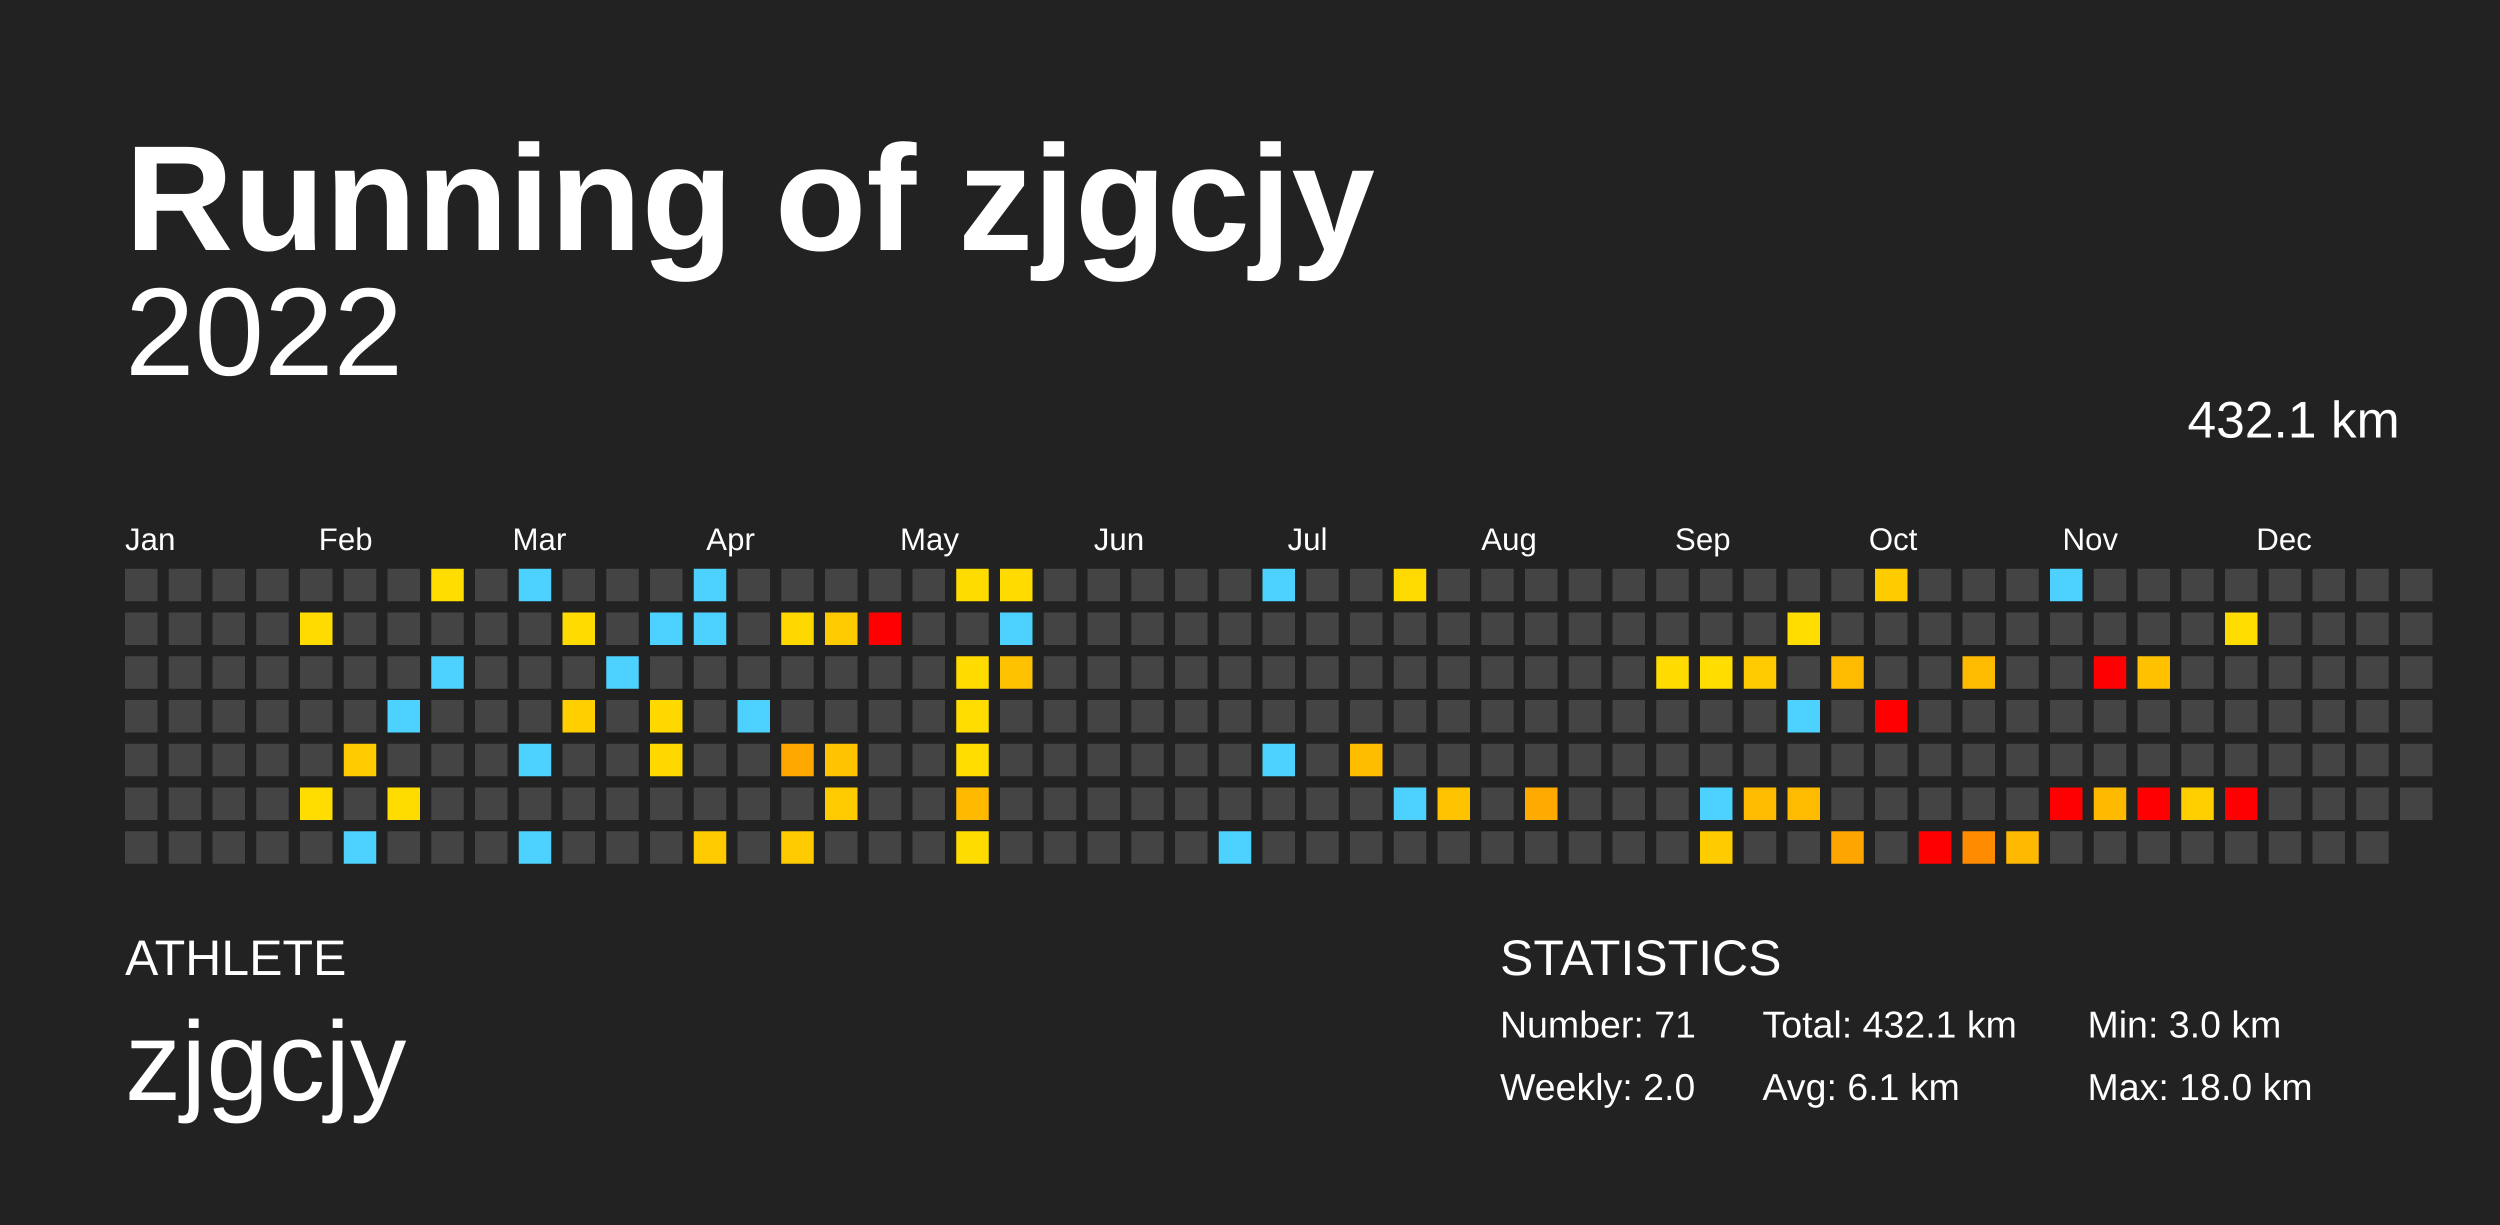
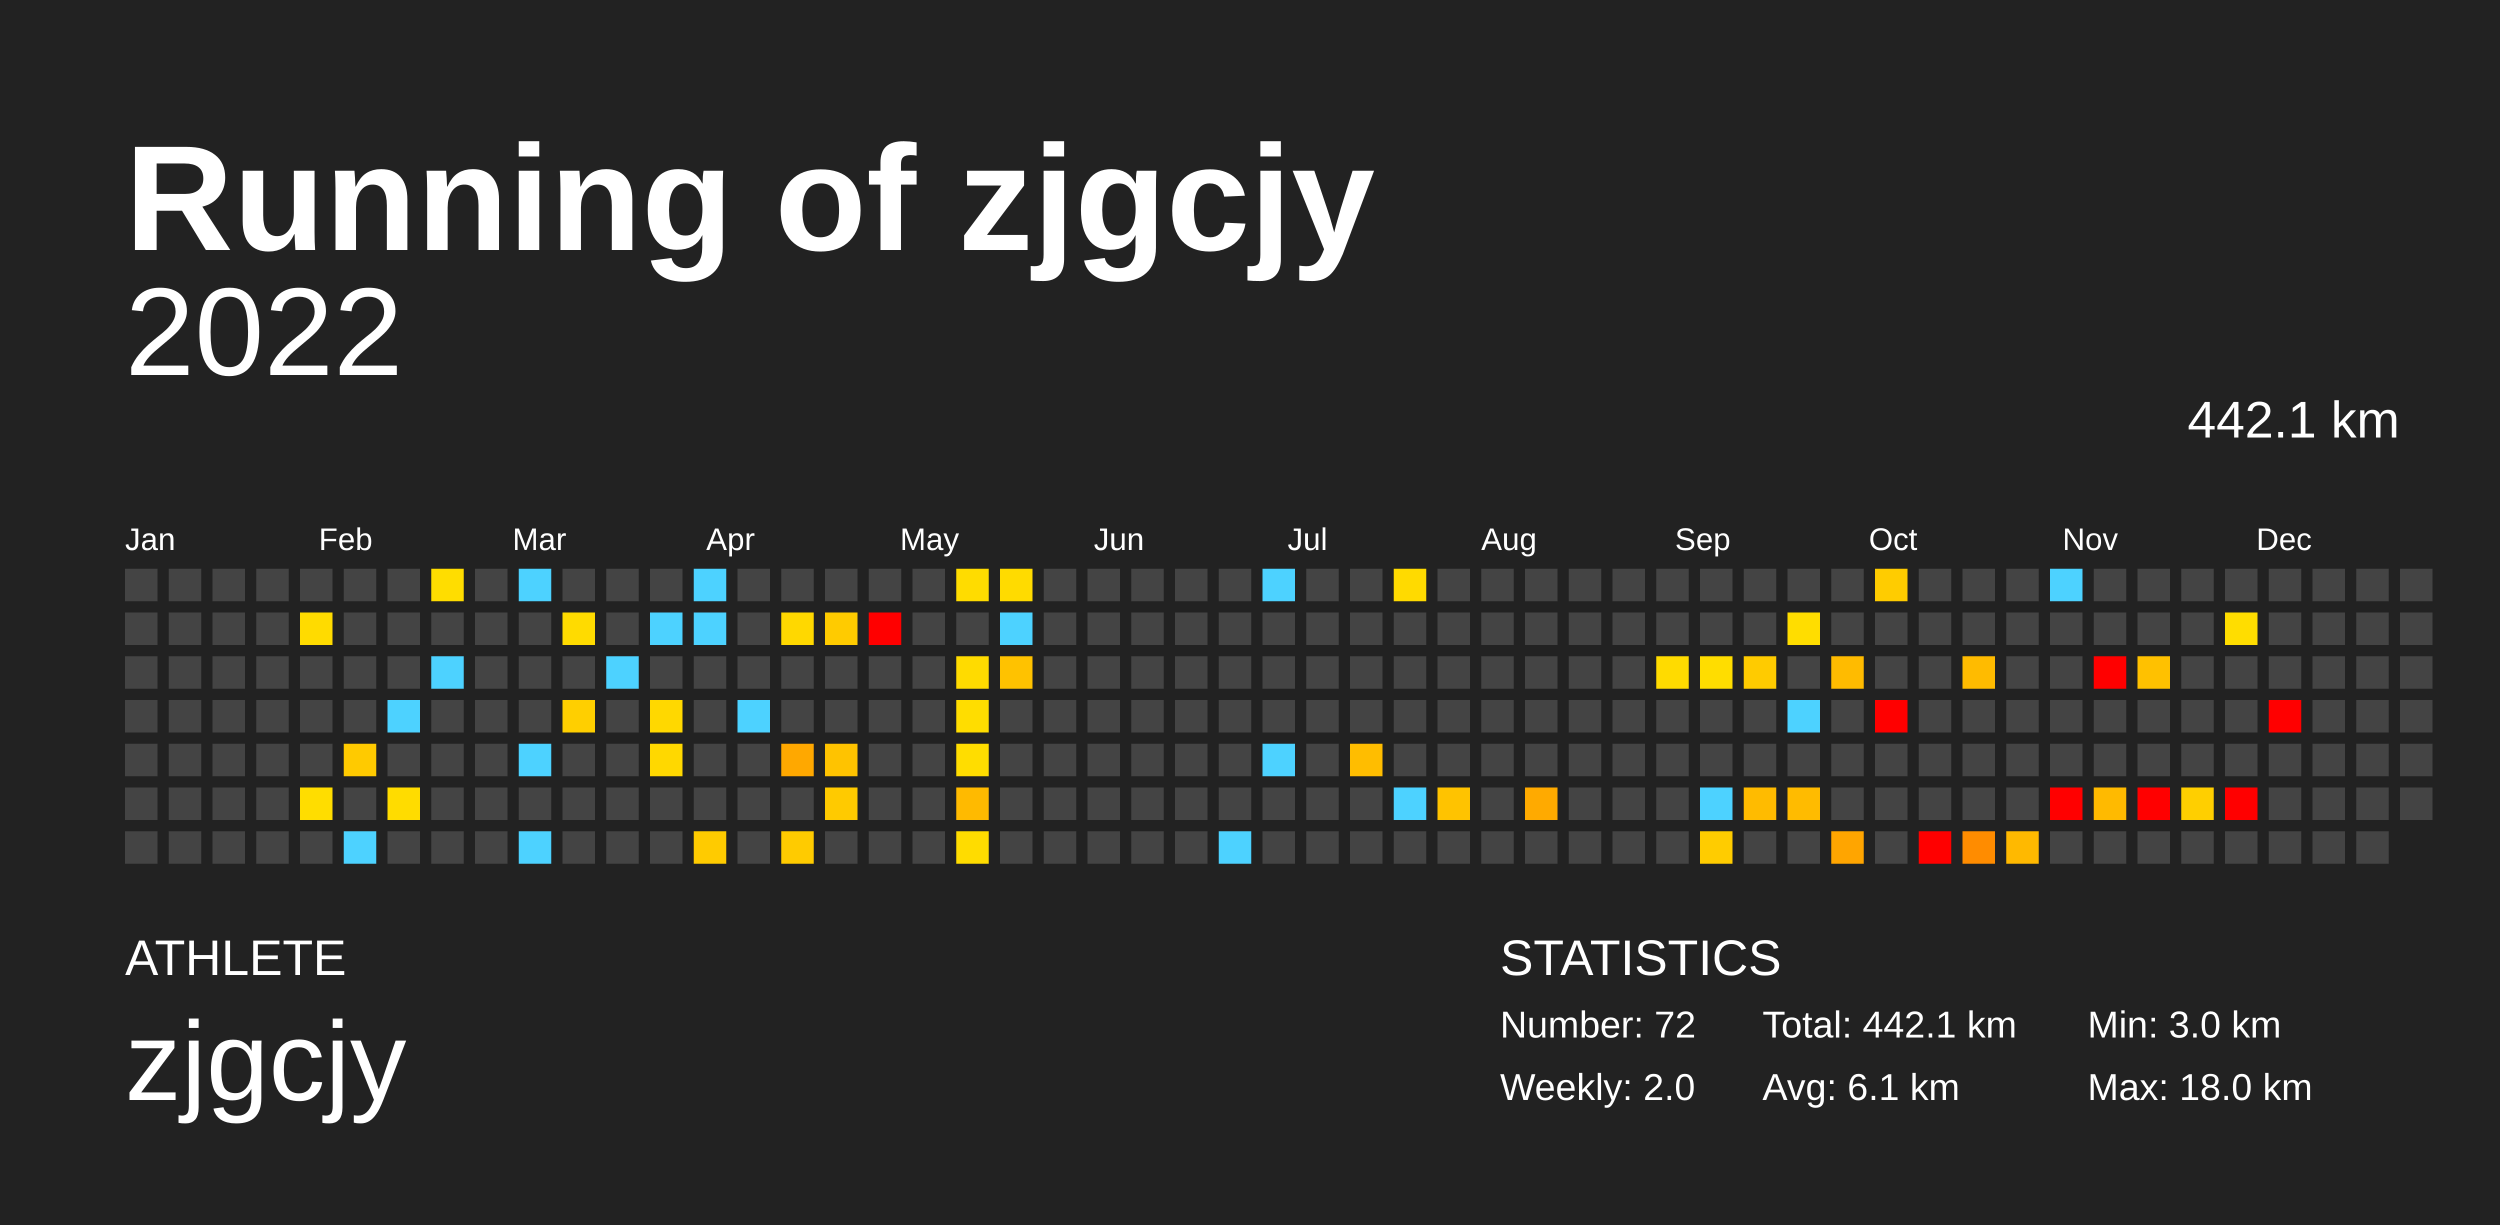
<svg xmlns="http://www.w3.org/2000/svg" baseProfile="full" height="98mm" version="1.1" viewBox="0,0,200,98" width="200mm">
  <defs />
  <rect fill="#222222" height="98" width="200" x="0" y="0" />
  <text fill="#FFFFFF" style="font-size:12px; font-family:Arial; font-weight:bold;" x="10" y="20">Running of zjgcjy</text>
  <text fill="#FFFFFF" style="font-size:4px; font-family:Arial" x="10" y="78">ATHLETE</text>
  <text fill="#FFFFFF" style="font-size:9px; font-family:Arial" x="10" y="88">zjgcjy</text>
  <text fill="#FFFFFF" style="font-size:4px; font-family:Arial" x="120" y="78">STATISTICS</text>
-   <text fill="#FFFFFF" style="font-size:3px; font-family:Arial" x="120" y="83">Number: 71</text>
+   <text fill="#FFFFFF" style="font-size:3px; font-family:Arial" x="120" y="83">Number: 72</text>
  <text fill="#FFFFFF" style="font-size:3px; font-family:Arial" x="120" y="88">Weekly: 2.0</text>
-   <text fill="#FFFFFF" style="font-size:3px; font-family:Arial" x="141" y="83">Total: 432.1 km</text>
+   <text fill="#FFFFFF" style="font-size:3px; font-family:Arial" x="141" y="83">Total: 442.1 km</text>
  <text fill="#FFFFFF" style="font-size:3px; font-family:Arial" x="141" y="88">Avg: 6.1 km</text>
  <text fill="#FFFFFF" style="font-size:3px; font-family:Arial" x="167" y="83">Min: 3.0 km</text>
  <text fill="#FFFFFF" style="font-size:3px; font-family:Arial" x="167" y="88">Max: 18.0 km</text>
  <text alignment-baseline="hanging" fill="#FFFFFF" style="font-size:10.0px; font-family:Arial;" x="10" y="30">2022</text>
-   <text alignment-baseline="hanging" fill="#FFFFFF" style="font-size:4.125px; font-family:Arial;" x="175" y="35">432.1 km</text>
+   <text alignment-baseline="hanging" fill="#FFFFFF" style="font-size:4.125px; font-family:Arial;" x="175" y="35">442.1 km</text>
  <text fill="#FFFFFF" style="font-size:2.5px; font-family:Arial" x="10.0" y="44">Jan</text>
  <text fill="#FFFFFF" style="font-size:2.5px; font-family:Arial" x="25.5" y="44">Feb</text>
  <text fill="#FFFFFF" style="font-size:2.5px; font-family:Arial" x="41.0" y="44">Mar</text>
  <text fill="#FFFFFF" style="font-size:2.5px; font-family:Arial" x="56.5" y="44">Apr</text>
  <text fill="#FFFFFF" style="font-size:2.5px; font-family:Arial" x="72.0" y="44">May</text>
  <text fill="#FFFFFF" style="font-size:2.5px; font-family:Arial" x="87.5" y="44">Jun</text>
  <text fill="#FFFFFF" style="font-size:2.5px; font-family:Arial" x="103.0" y="44">Jul</text>
  <text fill="#FFFFFF" style="font-size:2.5px; font-family:Arial" x="118.5" y="44">Aug</text>
  <text fill="#FFFFFF" style="font-size:2.5px; font-family:Arial" x="134.0" y="44">Sep</text>
  <text fill="#FFFFFF" style="font-size:2.5px; font-family:Arial" x="149.5" y="44">Oct</text>
  <text fill="#FFFFFF" style="font-size:2.5px; font-family:Arial" x="165.0" y="44">Nov</text>
  <text fill="#FFFFFF" style="font-size:2.5px; font-family:Arial" x="180.5" y="44">Dec</text>
  <rect fill="#444444" height="2.6" width="2.6" x="10.0" y="45.5" />
  <rect fill="#444444" height="2.6" width="2.6" x="10.0" y="49.0" />
  <rect fill="#444444" height="2.6" width="2.6" x="10.0" y="52.5" />
  <rect fill="#444444" height="2.6" width="2.6" x="10.0" y="56.0" />
  <rect fill="#444444" height="2.6" width="2.6" x="10.0" y="59.5" />
  <rect fill="#444444" height="2.6" width="2.6" x="10.0" y="63.0" />
  <rect fill="#444444" height="2.6" width="2.6" x="10.0" y="66.5" />
  <rect fill="#444444" height="2.6" width="2.6" x="13.5" y="45.5" />
  <rect fill="#444444" height="2.6" width="2.6" x="13.5" y="49.0" />
  <rect fill="#444444" height="2.6" width="2.6" x="13.5" y="52.5" />
  <rect fill="#444444" height="2.6" width="2.6" x="13.5" y="56.0" />
  <rect fill="#444444" height="2.6" width="2.6" x="13.5" y="59.5" />
  <rect fill="#444444" height="2.6" width="2.6" x="13.5" y="63.0" />
  <rect fill="#444444" height="2.6" width="2.6" x="13.5" y="66.5" />
  <rect fill="#444444" height="2.6" width="2.6" x="17.0" y="45.5" />
  <rect fill="#444444" height="2.6" width="2.6" x="17.0" y="49.0" />
  <rect fill="#444444" height="2.6" width="2.6" x="17.0" y="52.5" />
  <rect fill="#444444" height="2.6" width="2.6" x="17.0" y="56.0" />
  <rect fill="#444444" height="2.6" width="2.6" x="17.0" y="59.5" />
  <rect fill="#444444" height="2.6" width="2.6" x="17.0" y="63.0" />
  <rect fill="#444444" height="2.6" width="2.6" x="17.0" y="66.5" />
  <rect fill="#444444" height="2.6" width="2.6" x="20.5" y="45.5" />
  <rect fill="#444444" height="2.6" width="2.6" x="20.5" y="49.0" />
  <rect fill="#444444" height="2.6" width="2.6" x="20.5" y="52.5" />
  <rect fill="#444444" height="2.6" width="2.6" x="20.5" y="56.0" />
  <rect fill="#444444" height="2.6" width="2.6" x="20.5" y="59.5" />
  <rect fill="#444444" height="2.6" width="2.6" x="20.5" y="63.0" />
  <rect fill="#444444" height="2.6" width="2.6" x="20.5" y="66.5" />
  <rect fill="#444444" height="2.6" width="2.6" x="24.0" y="45.5" />
  <rect fill="#ffdb00" height="2.6" width="2.6" x="24.0" y="49.0" />
  <rect fill="#444444" height="2.6" width="2.6" x="24.0" y="52.5" />
  <rect fill="#444444" height="2.6" width="2.6" x="24.0" y="56.0" />
  <rect fill="#444444" height="2.6" width="2.6" x="24.0" y="59.5" />
  <rect fill="#ffdd00" height="2.6" width="2.6" x="24.0" y="63.0" />
  <rect fill="#444444" height="2.6" width="2.6" x="24.0" y="66.5" />
  <rect fill="#444444" height="2.6" width="2.6" x="27.5" y="45.5" />
  <rect fill="#444444" height="2.6" width="2.6" x="27.5" y="49.0" />
  <rect fill="#444444" height="2.6" width="2.6" x="27.5" y="52.5" />
  <rect fill="#444444" height="2.6" width="2.6" x="27.5" y="56.0" />
  <rect fill="#ffca00" height="2.6" width="2.6" x="27.5" y="59.5" />
  <rect fill="#444444" height="2.6" width="2.6" x="27.5" y="63.0" />
  <rect fill="#4dd2ff" height="2.6" width="2.6" x="27.5" y="66.5" />
  <rect fill="#444444" height="2.6" width="2.6" x="31.0" y="45.5" />
  <rect fill="#444444" height="2.6" width="2.6" x="31.0" y="49.0" />
  <rect fill="#444444" height="2.6" width="2.6" x="31.0" y="52.5" />
  <rect fill="#4dd2ff" height="2.6" width="2.6" x="31.0" y="56.0" />
  <rect fill="#444444" height="2.6" width="2.6" x="31.0" y="59.5" />
  <rect fill="#ffdc00" height="2.6" width="2.6" x="31.0" y="63.0" />
  <rect fill="#444444" height="2.6" width="2.6" x="31.0" y="66.5" />
  <rect fill="#ffdd00" height="2.6" width="2.6" x="34.5" y="45.5" />
  <rect fill="#444444" height="2.6" width="2.6" x="34.5" y="49.0" />
  <rect fill="#4dd2ff" height="2.6" width="2.6" x="34.5" y="52.5" />
  <rect fill="#444444" height="2.6" width="2.6" x="34.5" y="56.0" />
  <rect fill="#444444" height="2.6" width="2.6" x="34.5" y="59.5" />
  <rect fill="#444444" height="2.6" width="2.6" x="34.5" y="63.0" />
  <rect fill="#444444" height="2.6" width="2.6" x="34.5" y="66.5" />
  <rect fill="#444444" height="2.6" width="2.6" x="38.0" y="45.5" />
  <rect fill="#444444" height="2.6" width="2.6" x="38.0" y="49.0" />
  <rect fill="#444444" height="2.6" width="2.6" x="38.0" y="52.5" />
  <rect fill="#444444" height="2.6" width="2.6" x="38.0" y="56.0" />
  <rect fill="#444444" height="2.6" width="2.6" x="38.0" y="59.5" />
  <rect fill="#444444" height="2.6" width="2.6" x="38.0" y="63.0" />
  <rect fill="#444444" height="2.6" width="2.6" x="38.0" y="66.5" />
  <rect fill="#4dd2ff" height="2.6" width="2.6" x="41.5" y="45.5" />
  <rect fill="#444444" height="2.6" width="2.6" x="41.5" y="49.0" />
  <rect fill="#444444" height="2.6" width="2.6" x="41.5" y="52.5" />
  <rect fill="#444444" height="2.6" width="2.6" x="41.5" y="56.0" />
  <rect fill="#4dd2ff" height="2.6" width="2.6" x="41.5" y="59.5" />
  <rect fill="#444444" height="2.6" width="2.6" x="41.5" y="63.0" />
  <rect fill="#4dd2ff" height="2.6" width="2.6" x="41.5" y="66.5" />
  <rect fill="#444444" height="2.6" width="2.6" x="45.0" y="45.5" />
  <rect fill="#ffdb00" height="2.6" width="2.6" x="45.0" y="49.0" />
  <rect fill="#444444" height="2.6" width="2.6" x="45.0" y="52.5" />
  <rect fill="#ffcf00" height="2.6" width="2.6" x="45.0" y="56.0" />
  <rect fill="#444444" height="2.6" width="2.6" x="45.0" y="59.5" />
  <rect fill="#444444" height="2.6" width="2.6" x="45.0" y="63.0" />
  <rect fill="#444444" height="2.6" width="2.6" x="45.0" y="66.5" />
  <rect fill="#444444" height="2.6" width="2.6" x="48.5" y="45.5" />
  <rect fill="#444444" height="2.6" width="2.6" x="48.5" y="49.0" />
  <rect fill="#4dd2ff" height="2.6" width="2.6" x="48.5" y="52.5" />
  <rect fill="#444444" height="2.6" width="2.6" x="48.5" y="56.0" />
  <rect fill="#444444" height="2.6" width="2.6" x="48.5" y="59.5" />
  <rect fill="#444444" height="2.6" width="2.6" x="48.5" y="63.0" />
  <rect fill="#444444" height="2.6" width="2.6" x="48.5" y="66.5" />
  <rect fill="#444444" height="2.6" width="2.6" x="52.0" y="45.5" />
  <rect fill="#4dd2ff" height="2.6" width="2.6" x="52.0" y="49.0" />
  <rect fill="#444444" height="2.6" width="2.6" x="52.0" y="52.5" />
  <rect fill="#ffd800" height="2.6" width="2.6" x="52.0" y="56.0" />
  <rect fill="#ffd800" height="2.6" width="2.6" x="52.0" y="59.5" />
  <rect fill="#444444" height="2.6" width="2.6" x="52.0" y="63.0" />
  <rect fill="#444444" height="2.6" width="2.6" x="52.0" y="66.5" />
  <rect fill="#4dd2ff" height="2.6" width="2.6" x="55.5" y="45.5" />
  <rect fill="#4dd2ff" height="2.6" width="2.6" x="55.5" y="49.0" />
  <rect fill="#444444" height="2.6" width="2.6" x="55.5" y="52.5" />
  <rect fill="#444444" height="2.6" width="2.6" x="55.5" y="56.0" />
  <rect fill="#444444" height="2.6" width="2.6" x="55.5" y="59.5" />
  <rect fill="#444444" height="2.6" width="2.6" x="55.5" y="63.0" />
  <rect fill="#ffcb00" height="2.6" width="2.6" x="55.5" y="66.5" />
  <rect fill="#444444" height="2.6" width="2.6" x="59.0" y="45.5" />
  <rect fill="#444444" height="2.6" width="2.6" x="59.0" y="49.0" />
  <rect fill="#444444" height="2.6" width="2.6" x="59.0" y="52.5" />
  <rect fill="#4dd2ff" height="2.6" width="2.6" x="59.0" y="56.0" />
  <rect fill="#444444" height="2.6" width="2.6" x="59.0" y="59.5" />
  <rect fill="#444444" height="2.6" width="2.6" x="59.0" y="63.0" />
  <rect fill="#444444" height="2.6" width="2.6" x="59.0" y="66.5" />
  <rect fill="#444444" height="2.6" width="2.6" x="62.5" y="45.5" />
  <rect fill="#ffd800" height="2.6" width="2.6" x="62.5" y="49.0" />
  <rect fill="#444444" height="2.6" width="2.6" x="62.5" y="52.5" />
  <rect fill="#444444" height="2.6" width="2.6" x="62.5" y="56.0" />
  <rect fill="#ffa800" height="2.6" width="2.6" x="62.5" y="59.5" />
  <rect fill="#444444" height="2.6" width="2.6" x="62.5" y="63.0" />
  <rect fill="#ffcb00" height="2.6" width="2.6" x="62.5" y="66.5" />
  <rect fill="#444444" height="2.6" width="2.6" x="66.0" y="45.5" />
  <rect fill="#ffcb00" height="2.6" width="2.6" x="66.0" y="49.0" />
  <rect fill="#444444" height="2.6" width="2.6" x="66.0" y="52.5" />
  <rect fill="#444444" height="2.6" width="2.6" x="66.0" y="56.0" />
  <rect fill="#ffc300" height="2.6" width="2.6" x="66.0" y="59.5" />
  <rect fill="#ffca00" height="2.6" width="2.6" x="66.0" y="63.0" />
  <rect fill="#444444" height="2.6" width="2.6" x="66.0" y="66.5" />
  <rect fill="#444444" height="2.6" width="2.6" x="69.5" y="45.5" />
  <rect fill="red" height="2.6" width="2.6" x="69.5" y="49.0" />
  <rect fill="#444444" height="2.6" width="2.6" x="69.5" y="52.5" />
  <rect fill="#444444" height="2.6" width="2.6" x="69.5" y="56.0" />
  <rect fill="#444444" height="2.6" width="2.6" x="69.5" y="59.5" />
  <rect fill="#444444" height="2.6" width="2.6" x="69.5" y="63.0" />
  <rect fill="#444444" height="2.6" width="2.6" x="69.5" y="66.5" />
  <rect fill="#444444" height="2.6" width="2.6" x="73.0" y="45.5" />
  <rect fill="#444444" height="2.6" width="2.6" x="73.0" y="49.0" />
  <rect fill="#444444" height="2.6" width="2.6" x="73.0" y="52.5" />
  <rect fill="#444444" height="2.6" width="2.6" x="73.0" y="56.0" />
  <rect fill="#444444" height="2.6" width="2.6" x="73.0" y="59.5" />
  <rect fill="#444444" height="2.6" width="2.6" x="73.0" y="63.0" />
  <rect fill="#444444" height="2.6" width="2.6" x="73.0" y="66.5" />
  <rect fill="#ffdc00" height="2.6" width="2.6" x="76.5" y="45.5" />
  <rect fill="#444444" height="2.6" width="2.6" x="76.5" y="49.0" />
  <rect fill="#ffdb00" height="2.6" width="2.6" x="76.5" y="52.5" />
  <rect fill="#ffdd00" height="2.6" width="2.6" x="76.5" y="56.0" />
  <rect fill="#ffdd00" height="2.6" width="2.6" x="76.5" y="59.5" />
  <rect fill="#ffba00" height="2.6" width="2.6" x="76.5" y="63.0" />
  <rect fill="#ffdc00" height="2.6" width="2.6" x="76.5" y="66.5" />
  <rect fill="#ffdb00" height="2.6" width="2.6" x="80.0" y="45.5" />
  <rect fill="#4dd2ff" height="2.6" width="2.6" x="80.0" y="49.0" />
  <rect fill="#ffc200" height="2.6" width="2.6" x="80.0" y="52.5" />
  <rect fill="#444444" height="2.6" width="2.6" x="80.0" y="56.0" />
  <rect fill="#444444" height="2.6" width="2.6" x="80.0" y="59.5" />
  <rect fill="#444444" height="2.6" width="2.6" x="80.0" y="63.0" />
  <rect fill="#444444" height="2.6" width="2.6" x="80.0" y="66.5" />
  <rect fill="#444444" height="2.6" width="2.6" x="83.5" y="45.5" />
  <rect fill="#444444" height="2.6" width="2.6" x="83.5" y="49.0" />
  <rect fill="#444444" height="2.6" width="2.6" x="83.5" y="52.5" />
  <rect fill="#444444" height="2.6" width="2.6" x="83.5" y="56.0" />
  <rect fill="#444444" height="2.6" width="2.6" x="83.5" y="59.5" />
  <rect fill="#444444" height="2.6" width="2.6" x="83.5" y="63.0" />
  <rect fill="#444444" height="2.6" width="2.6" x="83.5" y="66.5" />
  <rect fill="#444444" height="2.6" width="2.6" x="87.0" y="45.5" />
  <rect fill="#444444" height="2.6" width="2.6" x="87.0" y="49.0" />
  <rect fill="#444444" height="2.6" width="2.6" x="87.0" y="52.5" />
  <rect fill="#444444" height="2.6" width="2.6" x="87.0" y="56.0" />
  <rect fill="#444444" height="2.6" width="2.6" x="87.0" y="59.5" />
  <rect fill="#444444" height="2.6" width="2.6" x="87.0" y="63.0" />
  <rect fill="#444444" height="2.6" width="2.6" x="87.0" y="66.5" />
  <rect fill="#444444" height="2.6" width="2.6" x="90.5" y="45.5" />
  <rect fill="#444444" height="2.6" width="2.6" x="90.5" y="49.0" />
  <rect fill="#444444" height="2.6" width="2.6" x="90.5" y="52.5" />
  <rect fill="#444444" height="2.6" width="2.6" x="90.5" y="56.0" />
  <rect fill="#444444" height="2.6" width="2.6" x="90.5" y="59.5" />
  <rect fill="#444444" height="2.6" width="2.6" x="90.5" y="63.0" />
  <rect fill="#444444" height="2.6" width="2.6" x="90.5" y="66.5" />
  <rect fill="#444444" height="2.6" width="2.6" x="94.0" y="45.5" />
  <rect fill="#444444" height="2.6" width="2.6" x="94.0" y="49.0" />
  <rect fill="#444444" height="2.6" width="2.6" x="94.0" y="52.5" />
  <rect fill="#444444" height="2.6" width="2.6" x="94.0" y="56.0" />
  <rect fill="#444444" height="2.6" width="2.6" x="94.0" y="59.5" />
  <rect fill="#444444" height="2.6" width="2.6" x="94.0" y="63.0" />
  <rect fill="#444444" height="2.6" width="2.6" x="94.0" y="66.5" />
  <rect fill="#444444" height="2.6" width="2.6" x="97.5" y="45.5" />
  <rect fill="#444444" height="2.6" width="2.6" x="97.5" y="49.0" />
  <rect fill="#444444" height="2.6" width="2.6" x="97.5" y="52.5" />
  <rect fill="#444444" height="2.6" width="2.6" x="97.5" y="56.0" />
  <rect fill="#444444" height="2.6" width="2.6" x="97.5" y="59.5" />
  <rect fill="#444444" height="2.6" width="2.6" x="97.5" y="63.0" />
  <rect fill="#4dd2ff" height="2.6" width="2.6" x="97.5" y="66.5" />
  <rect fill="#4dd2ff" height="2.6" width="2.6" x="101.0" y="45.5" />
  <rect fill="#444444" height="2.6" width="2.6" x="101.0" y="49.0" />
  <rect fill="#444444" height="2.6" width="2.6" x="101.0" y="52.5" />
  <rect fill="#444444" height="2.6" width="2.6" x="101.0" y="56.0" />
  <rect fill="#4dd2ff" height="2.6" width="2.6" x="101.0" y="59.5" />
  <rect fill="#444444" height="2.6" width="2.6" x="101.0" y="63.0" />
  <rect fill="#444444" height="2.6" width="2.6" x="101.0" y="66.5" />
  <rect fill="#444444" height="2.6" width="2.6" x="104.5" y="45.5" />
  <rect fill="#444444" height="2.6" width="2.6" x="104.5" y="49.0" />
  <rect fill="#444444" height="2.6" width="2.6" x="104.5" y="52.5" />
  <rect fill="#444444" height="2.6" width="2.6" x="104.5" y="56.0" />
  <rect fill="#444444" height="2.6" width="2.6" x="104.5" y="59.5" />
  <rect fill="#444444" height="2.6" width="2.6" x="104.5" y="63.0" />
  <rect fill="#444444" height="2.6" width="2.6" x="104.5" y="66.5" />
  <rect fill="#444444" height="2.6" width="2.6" x="108.0" y="45.5" />
  <rect fill="#444444" height="2.6" width="2.6" x="108.0" y="49.0" />
  <rect fill="#444444" height="2.6" width="2.6" x="108.0" y="52.5" />
  <rect fill="#444444" height="2.6" width="2.6" x="108.0" y="56.0" />
  <rect fill="#ffbd00" height="2.6" width="2.6" x="108.0" y="59.5" />
  <rect fill="#444444" height="2.6" width="2.6" x="108.0" y="63.0" />
  <rect fill="#444444" height="2.6" width="2.6" x="108.0" y="66.5" />
  <rect fill="#ffda00" height="2.6" width="2.6" x="111.5" y="45.5" />
  <rect fill="#444444" height="2.6" width="2.6" x="111.5" y="49.0" />
  <rect fill="#444444" height="2.6" width="2.6" x="111.5" y="52.5" />
  <rect fill="#444444" height="2.6" width="2.6" x="111.5" y="56.0" />
  <rect fill="#444444" height="2.6" width="2.6" x="111.5" y="59.5" />
  <rect fill="#4dd2ff" height="2.6" width="2.6" x="111.5" y="63.0" />
  <rect fill="#444444" height="2.6" width="2.6" x="111.5" y="66.5" />
  <rect fill="#444444" height="2.6" width="2.6" x="115.0" y="45.5" />
  <rect fill="#444444" height="2.6" width="2.6" x="115.0" y="49.0" />
  <rect fill="#444444" height="2.6" width="2.6" x="115.0" y="52.5" />
  <rect fill="#444444" height="2.6" width="2.6" x="115.0" y="56.0" />
  <rect fill="#444444" height="2.6" width="2.6" x="115.0" y="59.5" />
  <rect fill="#ffc300" height="2.6" width="2.6" x="115.0" y="63.0" />
  <rect fill="#444444" height="2.6" width="2.6" x="115.0" y="66.5" />
  <rect fill="#444444" height="2.6" width="2.6" x="118.5" y="45.5" />
  <rect fill="#444444" height="2.6" width="2.6" x="118.5" y="49.0" />
  <rect fill="#444444" height="2.6" width="2.6" x="118.5" y="52.5" />
  <rect fill="#444444" height="2.6" width="2.6" x="118.5" y="56.0" />
  <rect fill="#444444" height="2.6" width="2.6" x="118.5" y="59.5" />
  <rect fill="#444444" height="2.6" width="2.6" x="118.5" y="63.0" />
  <rect fill="#444444" height="2.6" width="2.6" x="118.5" y="66.5" />
  <rect fill="#444444" height="2.6" width="2.6" x="122.0" y="45.5" />
  <rect fill="#444444" height="2.6" width="2.6" x="122.0" y="49.0" />
  <rect fill="#444444" height="2.6" width="2.6" x="122.0" y="52.5" />
  <rect fill="#444444" height="2.6" width="2.6" x="122.0" y="56.0" />
  <rect fill="#444444" height="2.6" width="2.6" x="122.0" y="59.5" />
  <rect fill="#ffaa00" height="2.6" width="2.6" x="122.0" y="63.0" />
  <rect fill="#444444" height="2.6" width="2.6" x="122.0" y="66.5" />
  <rect fill="#444444" height="2.6" width="2.6" x="125.5" y="45.5" />
  <rect fill="#444444" height="2.6" width="2.6" x="125.5" y="49.0" />
  <rect fill="#444444" height="2.6" width="2.6" x="125.5" y="52.5" />
  <rect fill="#444444" height="2.6" width="2.6" x="125.5" y="56.0" />
  <rect fill="#444444" height="2.6" width="2.6" x="125.5" y="59.5" />
  <rect fill="#444444" height="2.6" width="2.6" x="125.5" y="63.0" />
  <rect fill="#444444" height="2.6" width="2.6" x="125.5" y="66.5" />
  <rect fill="#444444" height="2.6" width="2.6" x="129.0" y="45.5" />
  <rect fill="#444444" height="2.6" width="2.6" x="129.0" y="49.0" />
  <rect fill="#444444" height="2.6" width="2.6" x="129.0" y="52.5" />
  <rect fill="#444444" height="2.6" width="2.6" x="129.0" y="56.0" />
  <rect fill="#444444" height="2.6" width="2.6" x="129.0" y="59.5" />
  <rect fill="#444444" height="2.6" width="2.6" x="129.0" y="63.0" />
  <rect fill="#444444" height="2.6" width="2.6" x="129.0" y="66.5" />
  <rect fill="#444444" height="2.6" width="2.6" x="132.5" y="45.5" />
  <rect fill="#444444" height="2.6" width="2.6" x="132.5" y="49.0" />
  <rect fill="#ffdb00" height="2.6" width="2.6" x="132.5" y="52.5" />
  <rect fill="#444444" height="2.6" width="2.6" x="132.5" y="56.0" />
  <rect fill="#444444" height="2.6" width="2.6" x="132.5" y="59.5" />
  <rect fill="#444444" height="2.6" width="2.6" x="132.5" y="63.0" />
  <rect fill="#444444" height="2.6" width="2.6" x="132.5" y="66.5" />
  <rect fill="#444444" height="2.6" width="2.6" x="136.0" y="45.5" />
  <rect fill="#444444" height="2.6" width="2.6" x="136.0" y="49.0" />
  <rect fill="#ffdd00" height="2.6" width="2.6" x="136.0" y="52.5" />
  <rect fill="#444444" height="2.6" width="2.6" x="136.0" y="56.0" />
  <rect fill="#444444" height="2.6" width="2.6" x="136.0" y="59.5" />
  <rect fill="#4dd2ff" height="2.6" width="2.6" x="136.0" y="63.0" />
  <rect fill="#ffcc00" height="2.6" width="2.6" x="136.0" y="66.5" />
  <rect fill="#444444" height="2.6" width="2.6" x="139.5" y="45.5" />
  <rect fill="#444444" height="2.6" width="2.6" x="139.5" y="49.0" />
  <rect fill="#ffcb00" height="2.6" width="2.6" x="139.5" y="52.5" />
  <rect fill="#444444" height="2.6" width="2.6" x="139.5" y="56.0" />
  <rect fill="#444444" height="2.6" width="2.6" x="139.5" y="59.5" />
  <rect fill="#ffbb00" height="2.6" width="2.6" x="139.5" y="63.0" />
  <rect fill="#444444" height="2.6" width="2.6" x="139.5" y="66.5" />
  <rect fill="#444444" height="2.6" width="2.6" x="143.0" y="45.5" />
  <rect fill="#ffdd00" height="2.6" width="2.6" x="143.0" y="49.0" />
  <rect fill="#444444" height="2.6" width="2.6" x="143.0" y="52.5" />
  <rect fill="#4dd2ff" height="2.6" width="2.6" x="143.0" y="56.0" />
  <rect fill="#444444" height="2.6" width="2.6" x="143.0" y="59.5" />
  <rect fill="#ffbb00" height="2.6" width="2.6" x="143.0" y="63.0" />
  <rect fill="#444444" height="2.6" width="2.6" x="143.0" y="66.5" />
  <rect fill="#444444" height="2.6" width="2.6" x="146.5" y="45.5" />
  <rect fill="#444444" height="2.6" width="2.6" x="146.5" y="49.0" />
  <rect fill="#ffbb00" height="2.6" width="2.6" x="146.5" y="52.5" />
  <rect fill="#444444" height="2.6" width="2.6" x="146.5" y="56.0" />
  <rect fill="#444444" height="2.6" width="2.6" x="146.5" y="59.5" />
  <rect fill="#444444" height="2.6" width="2.6" x="146.5" y="63.0" />
  <rect fill="#ffa500" height="2.6" width="2.6" x="146.5" y="66.5" />
  <rect fill="#ffcc00" height="2.6" width="2.6" x="150.0" y="45.5" />
  <rect fill="#444444" height="2.6" width="2.6" x="150.0" y="49.0" />
  <rect fill="#444444" height="2.6" width="2.6" x="150.0" y="52.5" />
  <rect fill="red" height="2.6" width="2.6" x="150.0" y="56.0" />
  <rect fill="#444444" height="2.6" width="2.6" x="150.0" y="59.5" />
  <rect fill="#444444" height="2.6" width="2.6" x="150.0" y="63.0" />
  <rect fill="#444444" height="2.6" width="2.6" x="150.0" y="66.5" />
  <rect fill="#444444" height="2.6" width="2.6" x="153.5" y="45.5" />
  <rect fill="#444444" height="2.6" width="2.6" x="153.5" y="49.0" />
  <rect fill="#444444" height="2.6" width="2.6" x="153.5" y="52.5" />
  <rect fill="#444444" height="2.6" width="2.6" x="153.5" y="56.0" />
  <rect fill="#444444" height="2.6" width="2.6" x="153.5" y="59.5" />
  <rect fill="#444444" height="2.6" width="2.6" x="153.5" y="63.0" />
  <rect fill="red" height="2.6" width="2.6" x="153.5" y="66.5" />
  <rect fill="#444444" height="2.6" width="2.6" x="157.0" y="45.5" />
  <rect fill="#444444" height="2.6" width="2.6" x="157.0" y="49.0" />
  <rect fill="#ffbb00" height="2.6" width="2.6" x="157.0" y="52.5" />
  <rect fill="#444444" height="2.6" width="2.6" x="157.0" y="56.0" />
  <rect fill="#444444" height="2.6" width="2.6" x="157.0" y="59.5" />
  <rect fill="#444444" height="2.6" width="2.6" x="157.0" y="63.0" />
  <rect fill="#ff8c00" height="2.6" width="2.6" x="157.0" y="66.5" />
  <rect fill="#444444" height="2.6" width="2.6" x="160.5" y="45.5" />
  <rect fill="#444444" height="2.6" width="2.6" x="160.5" y="49.0" />
  <rect fill="#444444" height="2.6" width="2.6" x="160.5" y="52.5" />
  <rect fill="#444444" height="2.6" width="2.6" x="160.5" y="56.0" />
  <rect fill="#444444" height="2.6" width="2.6" x="160.5" y="59.5" />
  <rect fill="#444444" height="2.6" width="2.6" x="160.5" y="63.0" />
  <rect fill="#ffb900" height="2.6" width="2.6" x="160.5" y="66.5" />
  <rect fill="#4dd2ff" height="2.6" width="2.6" x="164.0" y="45.5" />
  <rect fill="#444444" height="2.6" width="2.6" x="164.0" y="49.0" />
  <rect fill="#444444" height="2.6" width="2.6" x="164.0" y="52.5" />
  <rect fill="#444444" height="2.6" width="2.6" x="164.0" y="56.0" />
  <rect fill="#444444" height="2.6" width="2.6" x="164.0" y="59.5" />
  <rect fill="red" height="2.6" width="2.6" x="164.0" y="63.0" />
  <rect fill="#444444" height="2.6" width="2.6" x="164.0" y="66.5" />
  <rect fill="#444444" height="2.6" width="2.6" x="167.5" y="45.5" />
  <rect fill="#444444" height="2.6" width="2.6" x="167.5" y="49.0" />
  <rect fill="red" height="2.6" width="2.6" x="167.5" y="52.5" />
  <rect fill="#444444" height="2.6" width="2.6" x="167.5" y="56.0" />
  <rect fill="#444444" height="2.6" width="2.6" x="167.5" y="59.5" />
  <rect fill="#ffba00" height="2.6" width="2.6" x="167.5" y="63.0" />
  <rect fill="#444444" height="2.6" width="2.6" x="167.5" y="66.5" />
  <rect fill="#444444" height="2.6" width="2.6" x="171.0" y="45.5" />
  <rect fill="#444444" height="2.6" width="2.6" x="171.0" y="49.0" />
  <rect fill="#ffc100" height="2.6" width="2.6" x="171.0" y="52.5" />
  <rect fill="#444444" height="2.6" width="2.6" x="171.0" y="56.0" />
  <rect fill="#444444" height="2.6" width="2.6" x="171.0" y="59.5" />
  <rect fill="red" height="2.6" width="2.6" x="171.0" y="63.0" />
  <rect fill="#444444" height="2.6" width="2.6" x="171.0" y="66.5" />
  <rect fill="#444444" height="2.6" width="2.6" x="174.5" y="45.5" />
  <rect fill="#444444" height="2.6" width="2.6" x="174.5" y="49.0" />
  <rect fill="#444444" height="2.6" width="2.6" x="174.5" y="52.5" />
  <rect fill="#444444" height="2.6" width="2.6" x="174.5" y="56.0" />
  <rect fill="#444444" height="2.6" width="2.6" x="174.5" y="59.5" />
  <rect fill="#ffcf00" height="2.6" width="2.6" x="174.5" y="63.0" />
  <rect fill="#444444" height="2.6" width="2.6" x="174.5" y="66.5" />
  <rect fill="#444444" height="2.6" width="2.6" x="178.0" y="45.5" />
  <rect fill="#ffdd00" height="2.6" width="2.6" x="178.0" y="49.0" />
  <rect fill="#444444" height="2.6" width="2.6" x="178.0" y="52.5" />
  <rect fill="#444444" height="2.6" width="2.6" x="178.0" y="56.0" />
  <rect fill="#444444" height="2.6" width="2.6" x="178.0" y="59.5" />
  <rect fill="red" height="2.6" width="2.6" x="178.0" y="63.0" />
  <rect fill="#444444" height="2.6" width="2.6" x="178.0" y="66.5" />
  <rect fill="#444444" height="2.6" width="2.6" x="181.5" y="45.5" />
  <rect fill="#444444" height="2.6" width="2.6" x="181.5" y="49.0" />
  <rect fill="#444444" height="2.6" width="2.6" x="181.5" y="52.5" />
-   <rect fill="#444444" height="2.6" width="2.6" x="181.5" y="56.0" />
+   <rect fill="red" height="2.6" width="2.6" x="181.5" y="56.0" />
  <rect fill="#444444" height="2.6" width="2.6" x="181.5" y="59.5" />
  <rect fill="#444444" height="2.6" width="2.6" x="181.5" y="63.0" />
  <rect fill="#444444" height="2.6" width="2.6" x="181.5" y="66.5" />
  <rect fill="#444444" height="2.6" width="2.6" x="185.0" y="45.5" />
  <rect fill="#444444" height="2.6" width="2.6" x="185.0" y="49.0" />
  <rect fill="#444444" height="2.6" width="2.6" x="185.0" y="52.5" />
  <rect fill="#444444" height="2.6" width="2.6" x="185.0" y="56.0" />
  <rect fill="#444444" height="2.6" width="2.6" x="185.0" y="59.5" />
  <rect fill="#444444" height="2.6" width="2.6" x="185.0" y="63.0" />
  <rect fill="#444444" height="2.6" width="2.6" x="185.0" y="66.5" />
  <rect fill="#444444" height="2.6" width="2.6" x="188.5" y="45.5" />
  <rect fill="#444444" height="2.6" width="2.6" x="188.5" y="49.0" />
  <rect fill="#444444" height="2.6" width="2.6" x="188.5" y="52.5" />
  <rect fill="#444444" height="2.6" width="2.6" x="188.5" y="56.0" />
  <rect fill="#444444" height="2.6" width="2.6" x="188.5" y="59.5" />
  <rect fill="#444444" height="2.6" width="2.6" x="188.5" y="63.0" />
  <rect fill="#444444" height="2.6" width="2.6" x="188.5" y="66.5" />
  <rect fill="#444444" height="2.6" width="2.6" x="192.0" y="45.5" />
  <rect fill="#444444" height="2.6" width="2.6" x="192.0" y="49.0" />
  <rect fill="#444444" height="2.6" width="2.6" x="192.0" y="52.5" />
  <rect fill="#444444" height="2.6" width="2.6" x="192.0" y="56.0" />
  <rect fill="#444444" height="2.6" width="2.6" x="192.0" y="59.5" />
  <rect fill="#444444" height="2.6" width="2.6" x="192.0" y="63.0" />
</svg>
